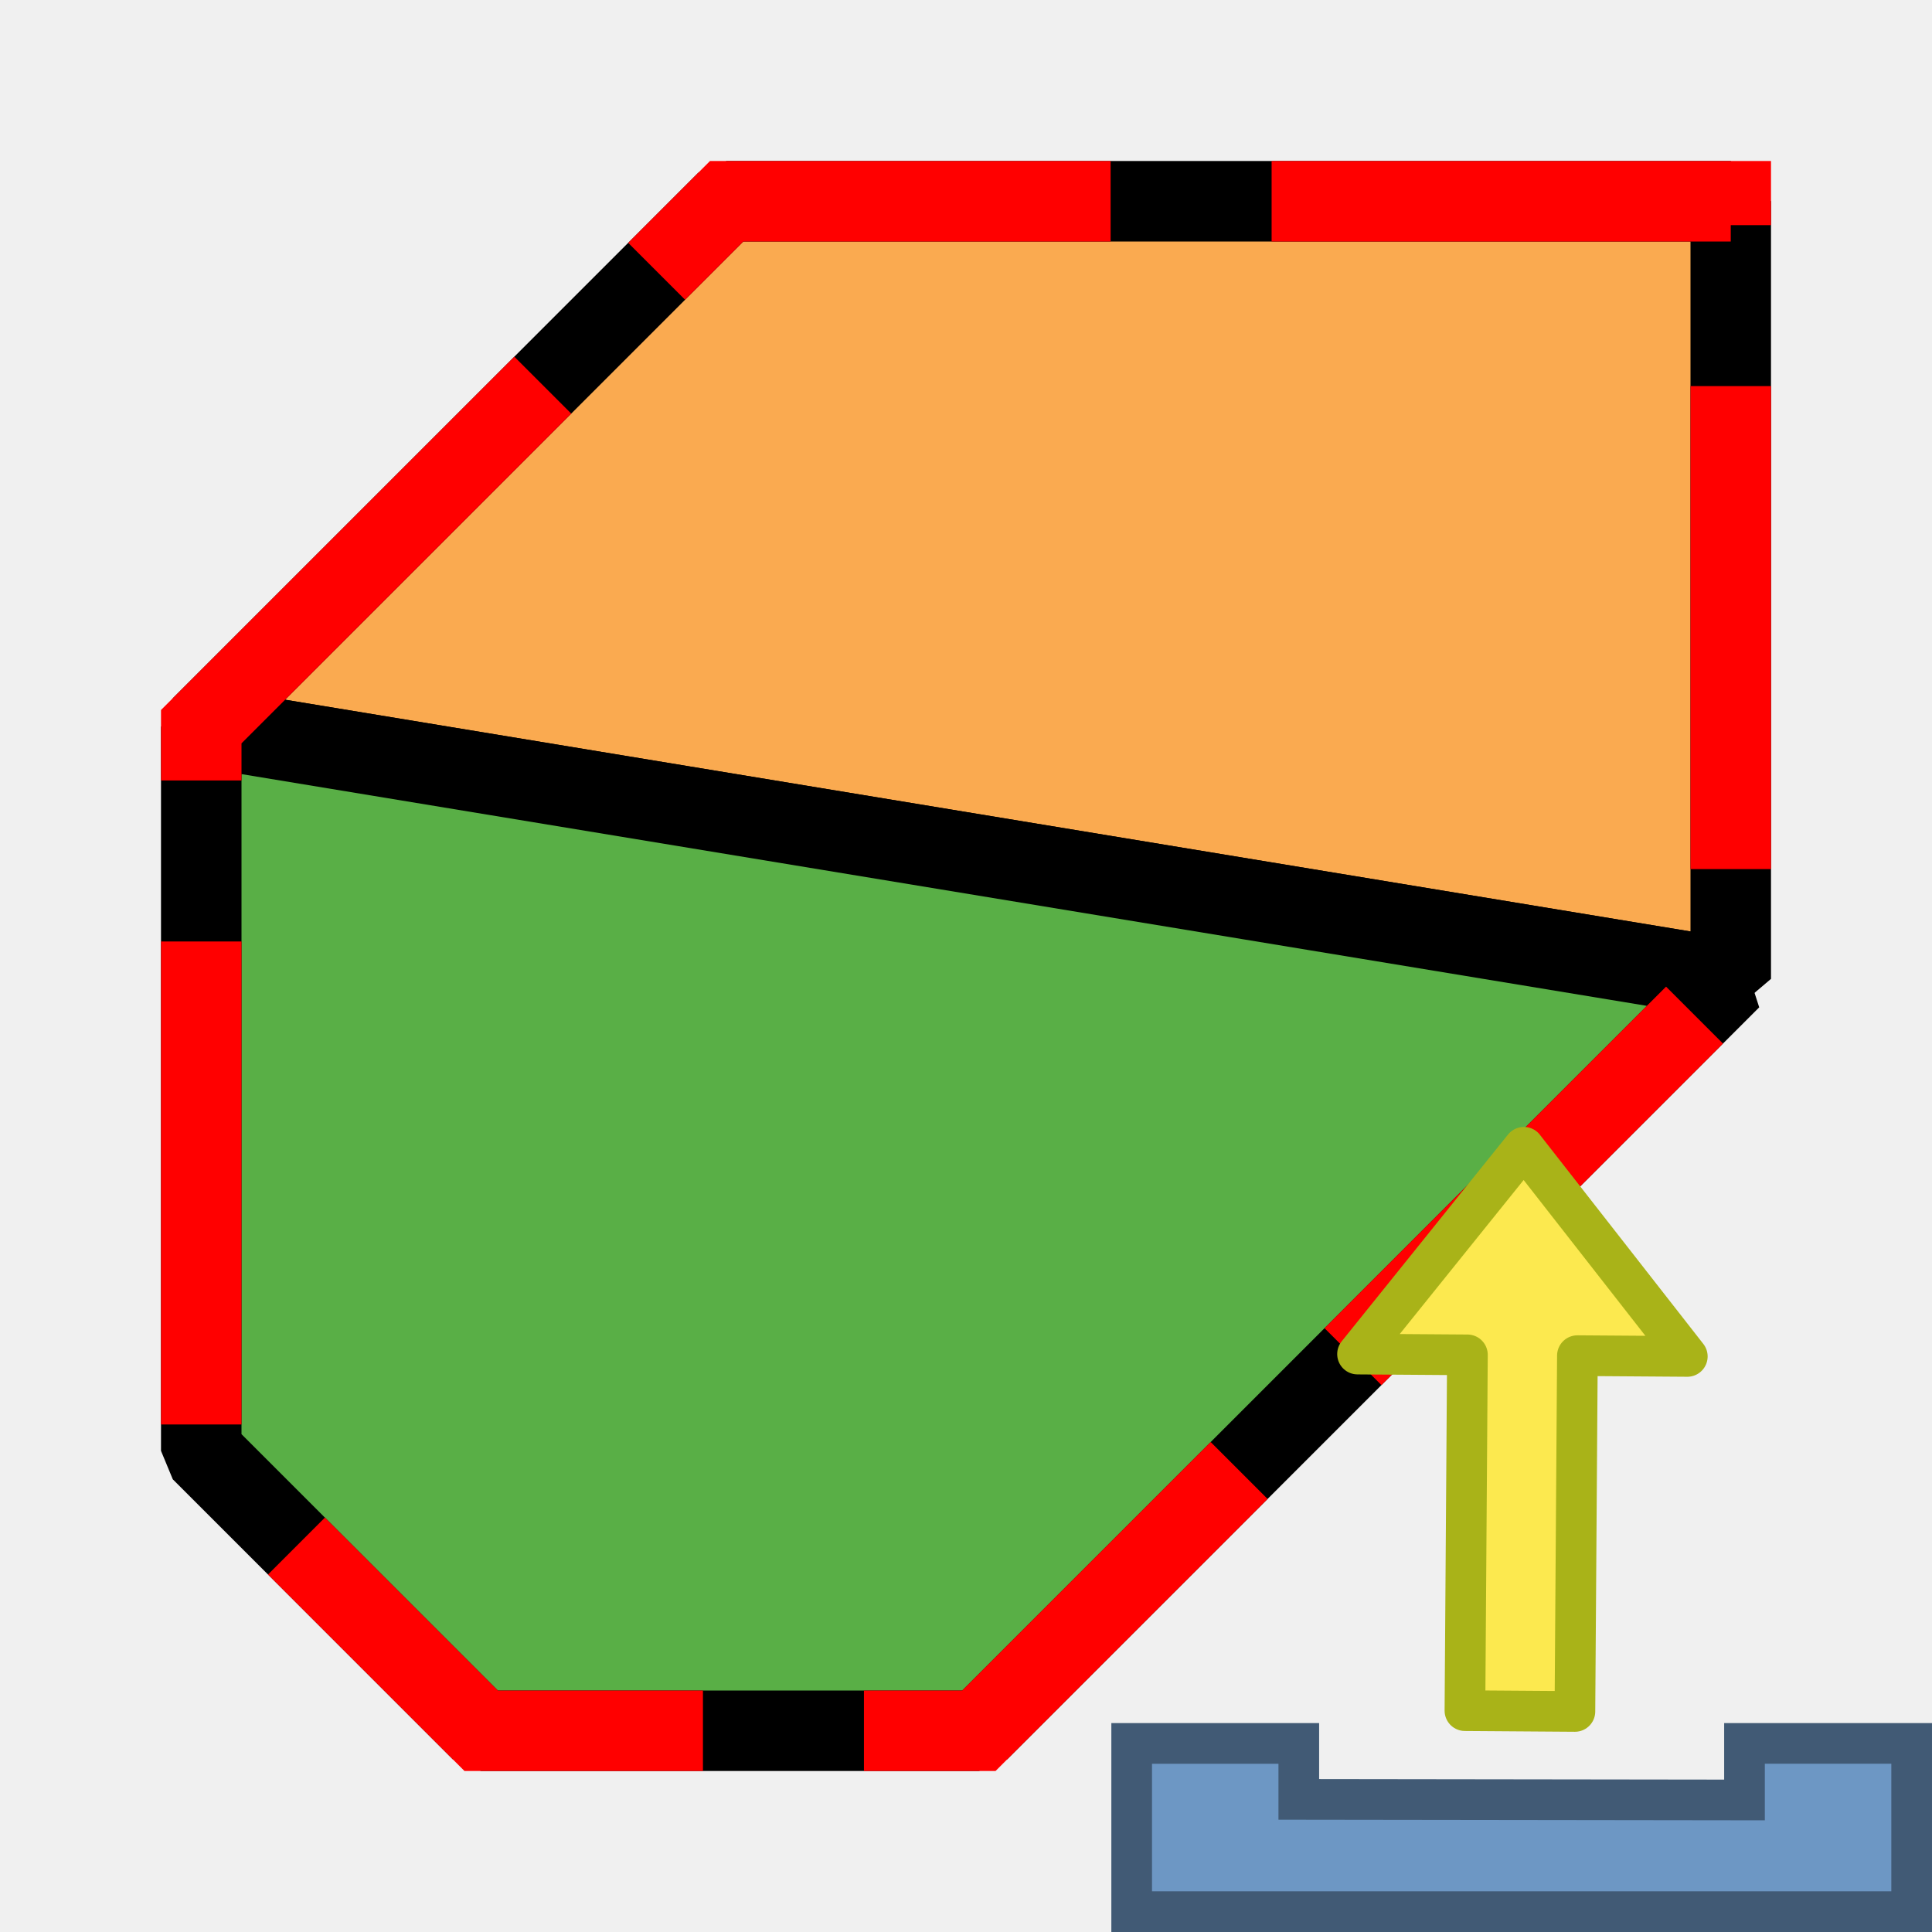
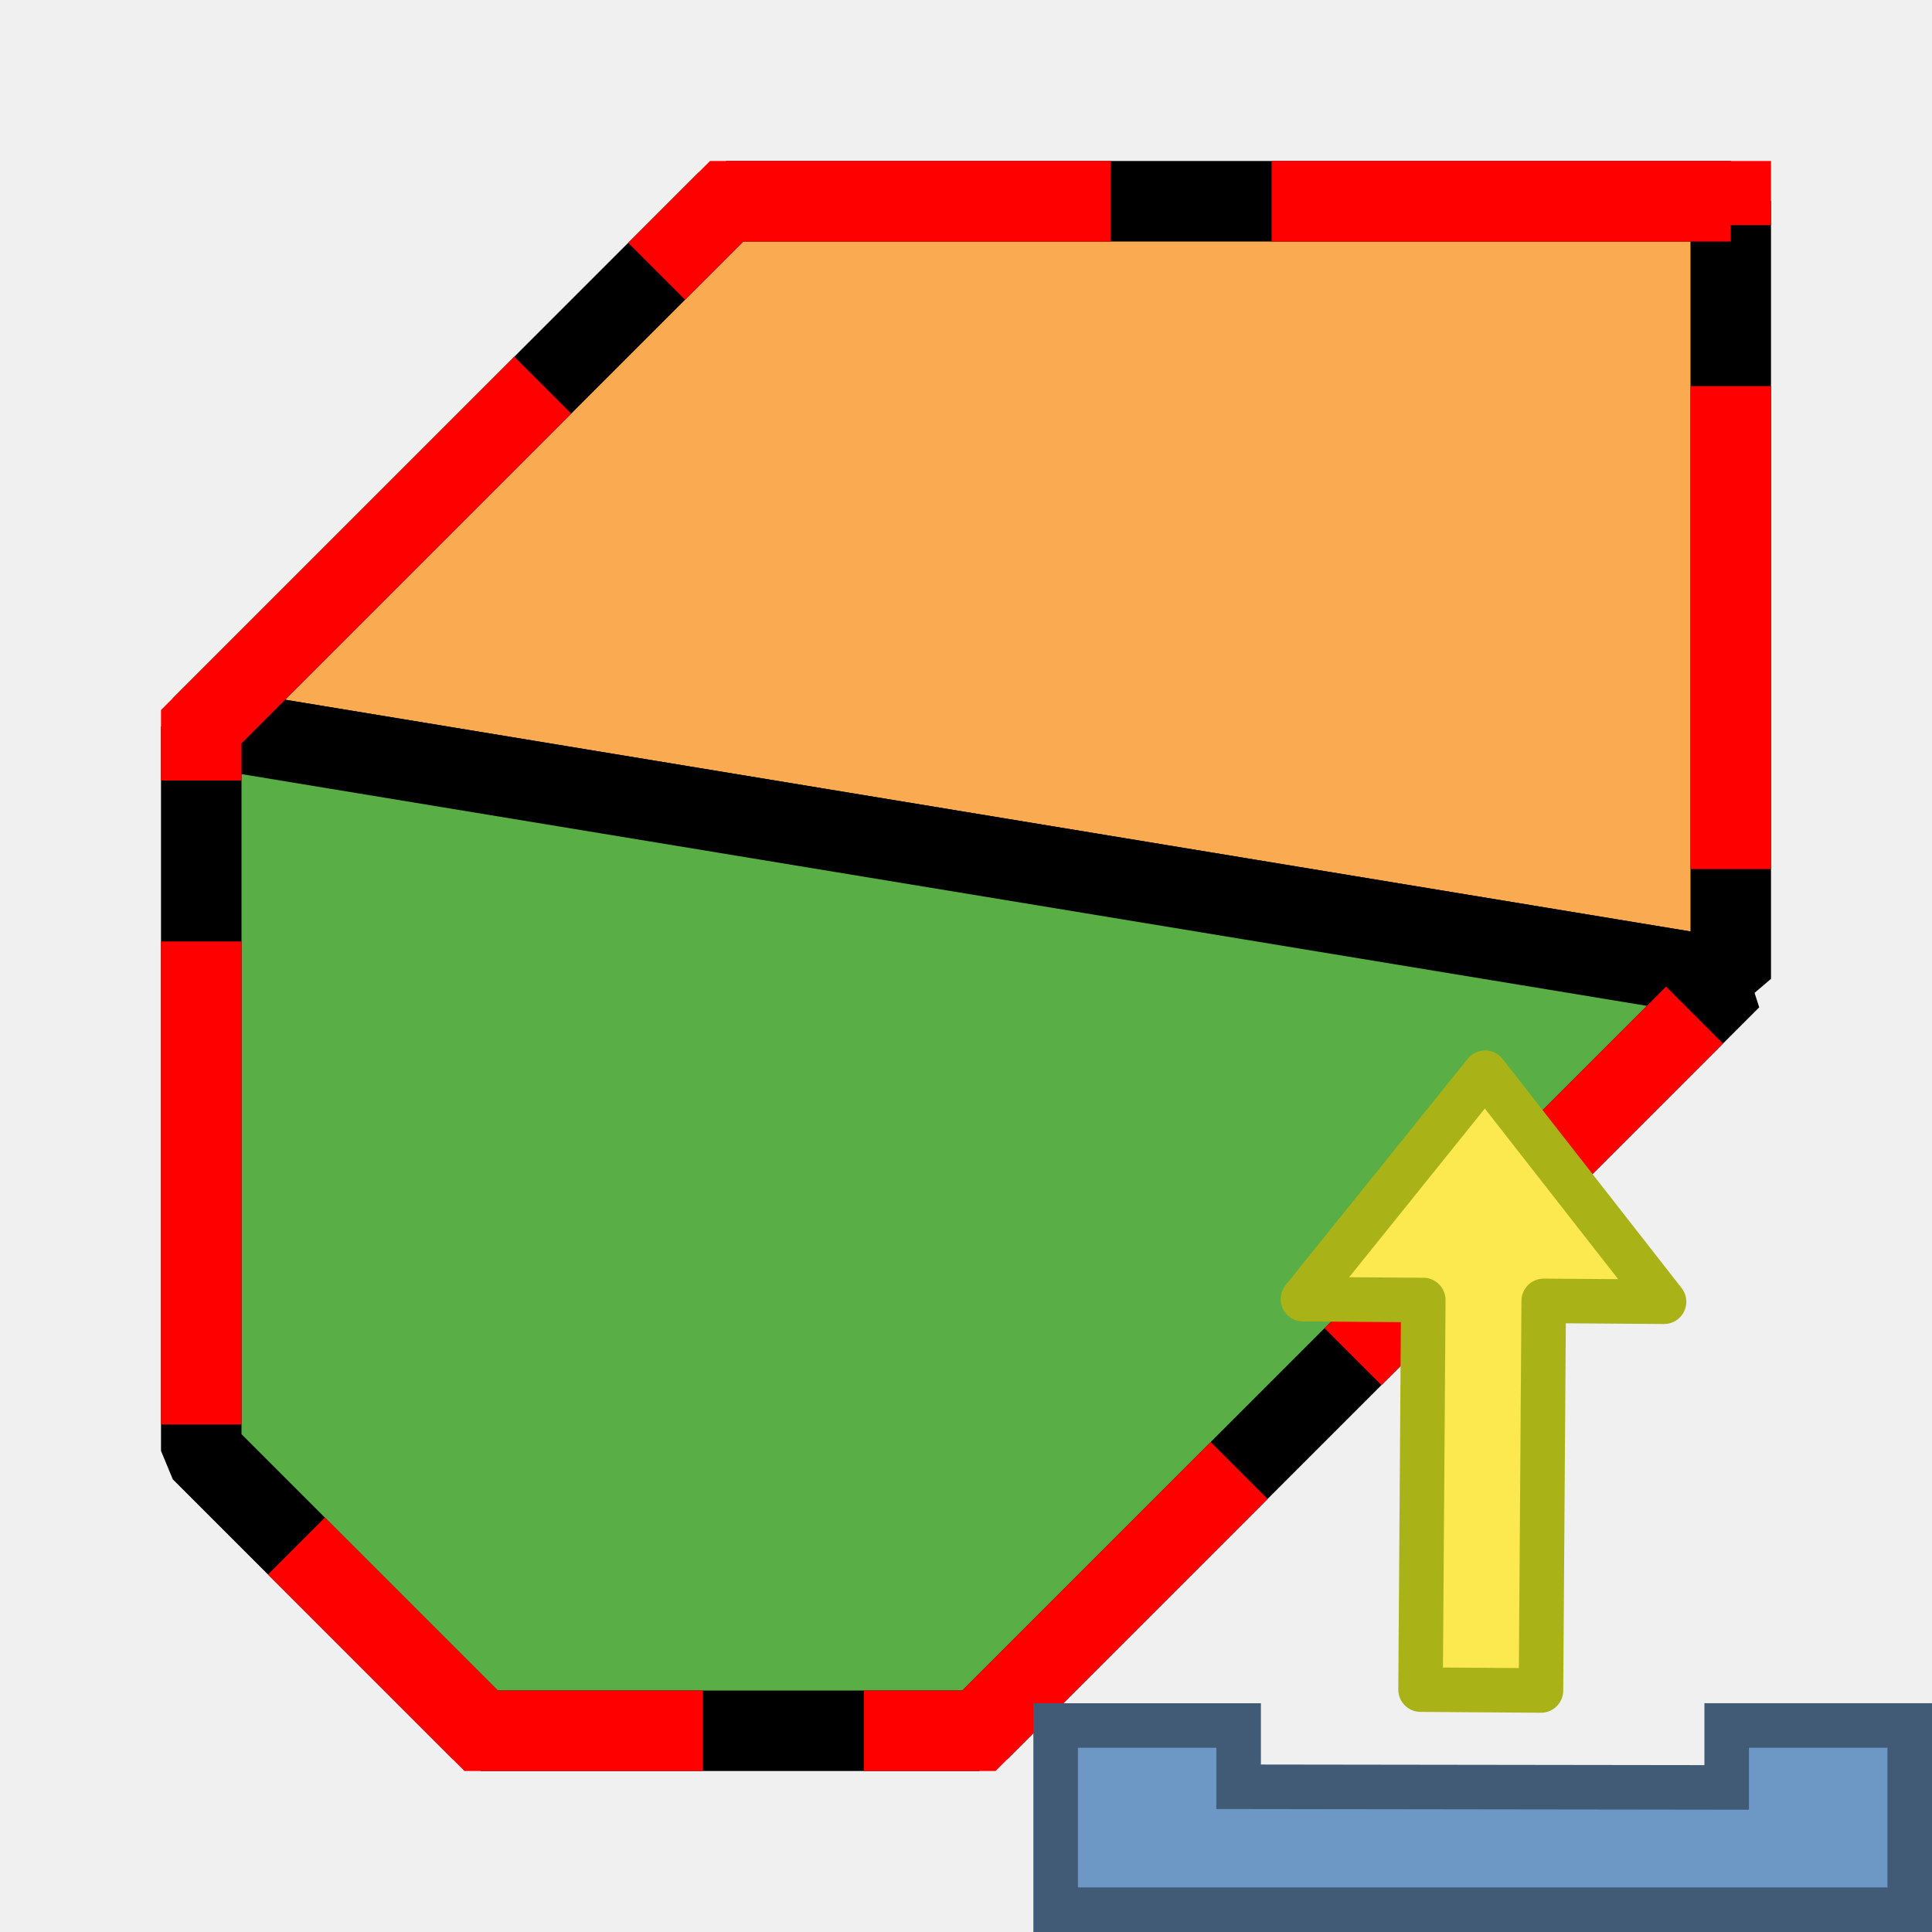
- <svg xmlns="http://www.w3.org/2000/svg" width="24" height="24" viewBox="0 0 24 24" version="1.1" id="svg1">
+ <svg xmlns="http://www.w3.org/2000/svg" width="24" height="24" viewBox="0 0 24 24" version="1.1" id="svg1" xml:space="preserve">
  <defs id="defs1" />
+   <g id="g22" style="display:none">
+     <g id="g29" transform="translate(2.406,-2.437502)" style="display:inline;opacity:0.387">
+       <g id="g28">
+         <path style="fill:#faaa50;fill-opacity:1;stroke:#000000;stroke-width:1;stroke-linejoin:bevel;stroke-dasharray:none;stroke-dashoffset:0;stroke-opacity:1" d="m -30.5,11.996 3.152,-6.559 12.941,0.031 2.5e-4,9.816 z" id="path27" transform="translate(33)" />
+         <path style="fill:#59af46;fill-opacity:1;stroke:#000000;stroke-width:1;stroke-linecap:butt;stroke-linejoin:bevel;stroke-dasharray:none;stroke-dashoffset:0;stroke-opacity:1" d="M -30.5,18.023 V 11.996 L -14.406,15.285 -19,21.5 h -8.023 z" id="path28" transform="translate(33)" />
+       </g>
+       <path style="fill:none;stroke:#ff0000;stroke-width:1;stroke-dasharray:6, 2;stroke-dashoffset:0;stroke-opacity:1" d="M 2.5,11.996 5.652,5.438 18.594,5.469 v 9.816 L 14,21.5 H 5.977 L 2.5,18.023 Z" id="path29" />
+     </g>
+     <g id="g23">
+       <g id="g21">
+         <path style="fill:#faaa50;fill-opacity:1;stroke:#000000;stroke-width:1;stroke-linejoin:bevel;stroke-dasharray:none;stroke-dashoffset:0;stroke-opacity:1" d="m -30.5,11.996 3.152,-6.559 12.941,0.031 2.5e-4,9.816 z" id="path20" transform="translate(33)" />
+         <path style="fill:#59af46;fill-opacity:1;stroke:#000000;stroke-width:1;stroke-linecap:butt;stroke-linejoin:bevel;stroke-dasharray:none;stroke-dashoffset:0;stroke-opacity:1" d="M -30.5,18.023 V 11.996 L -14.406,15.285 -19,21.5 h -8.023 z" id="path21" transform="translate(33)" />
+       </g>
+       <path style="fill:none;stroke:#ff0000;stroke-width:1;stroke-dasharray:6, 2;stroke-dashoffset:0;stroke-opacity:1" d="M 2.5,11.996 5.652,5.438 18.594,5.469 v 9.816 L 14,21.5 H 5.977 L 2.5,18.023 Z" id="path22" />
+     </g>
+     <path style="opacity:1;fill:none;fill-opacity:1;stroke:#925313;stroke-width:1.5;stroke-linecap:round;stroke-linejoin:round;stroke-dasharray:none;stroke-opacity:1" d="M 9.969,1.75 14,1.766 V 12.719 H 10 V 7.125" id="path30" />
+   </g>
  <g id="layer1" style="display:inline">
-     <g id="g1">
-       <path style="fill:#faaa50;fill-opacity:1;stroke:#000000;stroke-width:1;stroke-linejoin:bevel;stroke-dasharray:none;stroke-dashoffset:0;stroke-opacity:1" d="M -30.5,9.027 -23.973,2.5 H -11.5 v 9.66 z" id="path9-2" transform="translate(33)" />
-       <path style="fill:#59af46;fill-opacity:1;stroke:#000000;stroke-width:1;stroke-linecap:butt;stroke-linejoin:bevel;stroke-dasharray:none;stroke-dashoffset:0;stroke-opacity:1" d="M -30.5,18.023 V 9.027 l 19,3.133 -9.34,9.34 h -6.183 z" id="path8-6" transform="translate(33)" />
+     <g id="g1" style="display:inline">
+       <path style="display:inline;fill:#faaa50;fill-opacity:1;stroke:#000000;stroke-width:1;stroke-linejoin:bevel;stroke-dasharray:none;stroke-dashoffset:0;stroke-opacity:1" d="M -30.5,9.027 -23.973,2.5 H -11.5 v 9.66 z" id="path9-2" transform="translate(33)" />
+       <path style="display:inline;fill:#59af46;fill-opacity:1;stroke:#000000;stroke-width:1;stroke-linecap:butt;stroke-linejoin:bevel;stroke-dasharray:none;stroke-dashoffset:0;stroke-opacity:1" d="M -30.5,18.023 V 9.027 l 19,3.133 -9.34,9.34 h -6.183 z" id="path8-6" transform="translate(33)" />
    </g>
-     <path style="fill:none;stroke:#ff0000;stroke-width:1;stroke-dasharray:6, 2;stroke-dashoffset:0;stroke-opacity:1" d="M 2.5,9.027 9.027,2.5 H 21.5 v 9.66 L 12.16,21.5 H 5.977 L 2.5,18.023 Z" id="path7" />
+     <path style="display:inline;fill:none;stroke:#ff0000;stroke-width:1;stroke-dasharray:6, 2;stroke-dashoffset:0;stroke-opacity:1" d="M 2.5,9.027 9.027,2.5 H 21.5 v 9.66 L 12.16,21.5 H 5.977 L 2.5,18.023 Z" id="path7" />
  </g>
  <g id="layer3" style="display:none">
    <path style="display:inline;fill:#59af46;fill-opacity:1;stroke:#000000;stroke-width:1;stroke-linecap:butt;stroke-linejoin:bevel;stroke-dasharray:none;stroke-dashoffset:0;stroke-opacity:1" d="M 2.5,18.023 V 6.376 L 15.536,2.5 21.5,12.16 12.16,21.5 H 5.977 Z" id="path8-6-1" />
  </g>
-   <g id="layer2" transform="translate(33)">
-     <g id="g7" transform="matrix(0.9090909,0,0,0.9090909,-0.818182,2.181818)" style="display:none">
+   <g id="layer4" style="display:none">
+     <path style="display:inline;fill:#59af46;fill-opacity:1;stroke:#000000;stroke-width:1;stroke-linecap:butt;stroke-linejoin:bevel;stroke-dasharray:none;stroke-dashoffset:0;stroke-opacity:1" d="M 2.5,18.023 V 11.688 L 8.942,8.781 15.156,13.285 12.16,21.5 H 5.977 Z" id="path8-6-1-8" />
+     <path style="fill:#59af46;fill-opacity:1;stroke:#000000;stroke-width:1;stroke-linecap:round;stroke-linejoin:bevel;stroke-dasharray:none;stroke-opacity:1" d="m 11.75,5 3.375,5.969 6.375,-1.875 V 5.156 L 18.906,2.5 Z" id="path19" />
+   </g>
+   <g id="layer2" transform="translate(33)" style="display:inline">
+     <g id="g7" transform="matrix(0.9974793,0,0,0.9974793,-0.02268687,0.06049789)" style="display:none">
      <rect fill="#c4a000" height="11" rx="2.011" width="11" x="-20" y="13" id="rect3" />
      <g fill="#fcffff" id="g5">
        <path d="m -15,14 v 2.062 c -0.538,0.111 -1.025,0.383 -1.375,0.781 l -1.781,-1.031 -0.5,0.875 1.781,1.031 C -16.957,17.966 -17,18.225 -17,18.5 c 0,0.275 0.043,0.534 0.125,0.781 l -1.781,1.031 0.5,0.875 1.781,-1.031 c 0.353,0.4 0.833,0.67 1.375,0.781 V 23 h 1 v -2.062 c 0.538,-0.111 1.025,-0.383 1.375,-0.781 l 1.781,1.031 0.5,-0.875 -1.781,-1.031 C -12.043,19.034 -12,18.775 -12,18.5 c 0,-0.275 -0.043,-0.534 -0.125,-0.781 l 1.781,-1.031 -0.5,-0.875 -1.781,1.031 C -12.978,16.443 -13.458,16.174 -14,16.062 V 14 Z m 0.5,3.5 c 0.552,0 1,0.448 1,1 0,0.552 -0.448,1 -1,1 -0.552,0 -1,-0.448 -1,-1 0,-0.552 0.448,-1 1,-1 z" id="path4" />
        <path d="m -19,19 9,-0.01 c 0,0 0,0 0,-2 C -10,14 -11,14 -14.5,14 -18,14 -19,14 -19,17 Z" fill-rule="evenodd" opacity="0.3" id="path5" />
      </g>
    </g>
-     <g fill="#fcd94f" stroke="#b29a37" stroke-linejoin="round" transform="matrix(0.4255318,0,0,0.4255318,-22.19148,-421.8987)" id="g2" style="display:none">
+     <g fill="#fcd94f" stroke="#b29a37" stroke-linejoin="round" transform="matrix(0.4565617,0,0,0.4565617,-23.15341,-454.4138)" id="g2" style="display:none">
      <path d="m 1.5,1047.362 c 0,-8 0,-15.5 0,-22.5 h 9 v 3 h 16 v 19.5 z" id="path1" />
      <path d="m 1.5,1047.362 4,-16 h 25 l -4,16 z" stroke-linecap="round" id="path2" />
    </g>
    <g enable-background="new" stroke-dashoffset="0.5" stroke-linejoin="round" transform="matrix(0.5662591,0.3269298,-0.3269298,0.5662591,-17.42888,5.856155)" id="g14" style="display:none">
      <path d="m 8.096,18.028 h 6 l -3.125,6.991 z" fill="#505050" stroke="#505050" stroke-linecap="round" stroke-width="0.75" id="path5-1" />
      <path d="m 8.096,1.028 6,-1e-6 10e-7,17 H 8.096 Z" fill="#de6b37" stroke="#c04317" stroke-linecap="round" stroke-width="0.75" id="path6" style="fill:#fce94f;fill-opacity:1;stroke:#8b7617;stroke-opacity:1" />
      <path d="m 10.577,2.101 1e-6,15.795" fill="none" opacity="0.5" stroke="#f8b008" stroke-width="2.106" id="path7-7" style="stroke:#fcffff;stroke-opacity:1" />
      <path d="M 12.686,2.055 12.605,18.204" fill-opacity="0.588" opacity="0.25" stroke="#632923" stroke-width="2.159" id="path8" style="stroke:#000000;stroke-opacity:1" />
      <path d="m 12.096,2.028 10e-7,16" fill="#fc894f" opacity="0.5" stroke="#a7481e" stroke-linecap="round" stroke-width="0.75" id="path9" style="stroke:#8b7617;stroke-opacity:1" />
      <path d="m 11.463,23.229 1.997,-4.944 -1.997,-10e-7 z" fill="#969696" stroke="#969696" stroke-linecap="square" stroke-width="0.5" id="path10" />
      <path d="m 9.596,2.028 1.5e-6,16" fill="#db562d" opacity="0.5" stroke="#9b3819" stroke-linecap="round" stroke-width="0.75" id="path11" style="stroke:#8b7617;stroke-opacity:1" />
      <g fill="#e6e6e6" stroke-width="0.5" id="g13">
        <path d="M 7.865,-0.087 H 14.327 V 2.092 H 7.865 Z" stroke="#969696" stroke-linecap="round" id="path12" />
        <path d="M 10.729,23.387 8.732,18.285 h 1.997 z" stroke="#e6e6e6" stroke-linecap="square" id="path13" />
      </g>
    </g>
    <g enable-background="new" stroke-dashoffset="0.5" stroke-linejoin="round" transform="matrix(0.5662591,0.3269298,-0.3269298,0.5662591,-17.42888,5.856155)" id="g14-4" style="display:none">
      <path d="m 8.096,18.028 h 6 l -3.125,6.991 z" fill="#505050" stroke="#505050" stroke-linecap="round" stroke-width="0.75" id="path5-1-6" />
      <path d="m 8.096,1.028 6,-1e-6 10e-7,17 H 8.096 Z" fill="#de6b37" stroke="#c04317" stroke-linecap="round" stroke-width="0.75" id="path6-0" />
      <path d="m 10.577,2.101 1e-6,15.795" fill="none" opacity="0.5" stroke="#f8b008" stroke-width="2.106" id="path7-7-6" />
      <path d="M 12.686,2.055 12.605,18.204" fill-opacity="0.588" opacity="0.25" stroke="#632923" stroke-width="2.159" id="path8-61" />
      <path d="m 12.096,2.028 10e-7,16" fill="#fc894f" opacity="0.5" stroke="#a7481e" stroke-linecap="round" stroke-width="0.75" id="path9-8" />
      <path d="m 11.463,23.229 1.997,-4.944 -1.997,-10e-7 z" fill="#969696" stroke="#969696" stroke-linecap="square" stroke-width="0.5" id="path10-4" />
      <path d="m 9.596,2.028 1.5e-6,16" fill="#db562d" opacity="0.5" stroke="#9b3819" stroke-linecap="round" stroke-width="0.75" id="path11-9" />
      <g fill="#e6e6e6" stroke-width="0.5" id="g13-6">
        <path d="M 7.865,-0.087 H 14.327 V 2.092 H 7.865 Z" stroke="#969696" stroke-linecap="round" id="path12-3" />
        <path d="M 10.729,23.387 8.732,18.285 h 1.997 z" stroke="#e6e6e6" stroke-linecap="square" id="path13-7" />
      </g>
    </g>
-     <g stroke-linecap="round" id="g5-9" transform="matrix(0.4694834,0,0,0.4694834,-19.32863,13.53052)" style="display:none">
+     <g stroke-linecap="round" id="g5-9" transform="matrix(0.5151299,0,0,0.5151299,-20.33286,12.5126)" style="display:none">
      <rect fill="#6d97c4" fill-rule="evenodd" height="20.5" rx="1.889" ry="1.5" stroke="#415a75" stroke-linejoin="round" stroke-width="0.8" width="19.2" x="2.4" y="1.4" id="rect1" />
      <g stroke="#666666" id="g3">
        <rect fill="#ededed" fill-rule="evenodd" height="9" rx="0.5" stroke-linejoin="round" stroke-width="0.5" width="14" x="5" y="2" id="rect2" />
        <path d="M 7,4.5 H 17" fill="none" id="path2-8" />
        <path d="M 6.01,14.517 H 18 V 21.5 H 6.01 Z" fill="#ededed" fill-rule="evenodd" stroke-linejoin="round" stroke-width="0.6" id="path3" />
      </g>
      <path d="m 7.009,15.41 h 3.993 v 4.969 H 7.009 Z" fill="#415a75" fill-rule="evenodd" stroke="#e6e6e6" stroke-linejoin="round" stroke-width="0.996" id="path4-4" />
      <path d="M 7,6.5 H 17 M 7,8.5 H 17" fill="none" stroke="#666666" id="path5-0" />
    </g>
-     <g transform="matrix(0.7679691,0,0,0.7679691,-33.57501,-0.575013)" id="g5-0" style="display:none">
+     <g transform="matrix(0.8461588,0,0,0.8461588,-36.07708,-3.077083)" id="g5-0" style="display:none">
      <rect fill="#5a8c5a" height="13" rx="2.615" width="13" x="19" y="19" id="rect1-9" style="display:inline" />
      <path d="m 20.3,25.5 h 10.4 c 0,0 0,0 0,-2.6 C 30.7,20.3 30.05,20.3 25.5,20.3 c -4.55,0 -5.2,0 -5.2,2.6 z" fill="#fcffff" opacity="0.3" id="path4-7" style="display:inline" />
      <path d="m 21.671,25.5 3.162,3.9 4.41,-7.617" fill="#ffffff" stroke="#ffffff" stroke-linecap="round" stroke-linejoin="round" stroke-width="2.6" id="path3-3" style="display:inline;fill:none;fill-opacity:1;stroke-width:2.604;stroke-linecap:round;stroke-linejoin:round;stroke-dasharray:none" />
    </g>
-     <g transform="matrix(0.7679691,0,0,0.7679691,-33.57501,-0.575013)" id="g17" style="display:none">
+     <g transform="matrix(0.8478586,0,0,0.8478586,-36.13148,-3.131476)" id="g17" style="display:none">
      <rect fill="#5a8c5a" height="13" rx="2.615" width="13" x="19" y="19" id="rect4" />
      <g fill-rule="evenodd" id="g16">
        <path d="m 21.6,25.5 h 7.8" fill="#ffffff" stroke="#ffffff" stroke-linecap="round" stroke-linejoin="round" stroke-width="2.6" id="path14" />
        <path d="M 25.5,29.4 V 21.6" fill="#ffffff" stroke="#ffffff" stroke-linecap="round" stroke-linejoin="round" stroke-width="2.6" id="path15" />
        <path d="m 20.3,25.5 h 10.4 c 0,0 0,0 0,-2.6 C 30.7,20.3 30.05,20.3 25.5,20.3 c -4.55,0 -5.2,0 -5.2,2.6 z" fill="#fcffff" opacity="0.3" id="path16" />
      </g>
    </g>
-     <g id="g18" style="display:inline" transform="matrix(0.3370055,0,0,0.3370055,-19.63172,13.52621)">
+     <g id="g18" style="display:inline" transform="matrix(0.369027,0,0,0.369027,-20.64192,12.53102)">
      <path d="m 16.504,2.155 6.024,7.708 -4.051,-0.029 -0.092,13.115 -4.054,-0.029 0.092,-13.115 -4.051,-0.029 6.132,-7.623 z" style="fill:#fce94f;fill-rule:evenodd;stroke:#a9b318;stroke-width:1.499;stroke-linecap:round;stroke-linejoin:round" id="path1-1" />
      <path d="M 30.798,30.329 H 2.047 v -6.201 h 6.16 v 2.062 l 16.429,0.022 v -2.085 h 6.162 z" fill="#6d97c4" stroke="#415a75" stroke-width="1.499" id="path6-1" />
    </g>
+     <g id="g19" transform="matrix(0.480195,0,0,0.480195,-4.559635,12.80499)" style="display:none">
+       <path d="m -20.876,17.031 -4.743,-5.864 3.123,-0.03 -0.098,-10.111 3.125,-0.03 0.098,10.111 3.123,-0.03 -4.629,5.955 z" style="fill:#6d97c4;fill-rule:evenodd;stroke:#415a75;stroke-width:1.156;stroke-linecap:round;stroke-linejoin:round" id="path1-14" />
+       <path d="M -9.253,23.747 H -18.942 V 21.658 h 2.076 v 0.695 l 5.537,0.007 V 21.658 h 2.077 z" fill="#6d97c4" stroke="#415a75" stroke-width="0.505" id="path6-1-5" style="display:inline" transform="matrix(2.289563,0,0,2.289563,11.35907,-31.63604)" />
+     </g>
+     <g id="layer5" transform="translate(-33)" style="display:none">
+       <path d="m 23.151,18.203 -9.063,-4.96 3.892,9.666 1.55,-2.509 3.064,3.35 1.16,-1.131 -3.132,-3.318 z" fill-rule="evenodd" stroke="#000000" stroke-linecap="round" stroke-linejoin="round" stroke-width="0.487" id="path4-5" style="display:inline;fill:#ffffff" />
+     </g>
  </g>
</svg>
